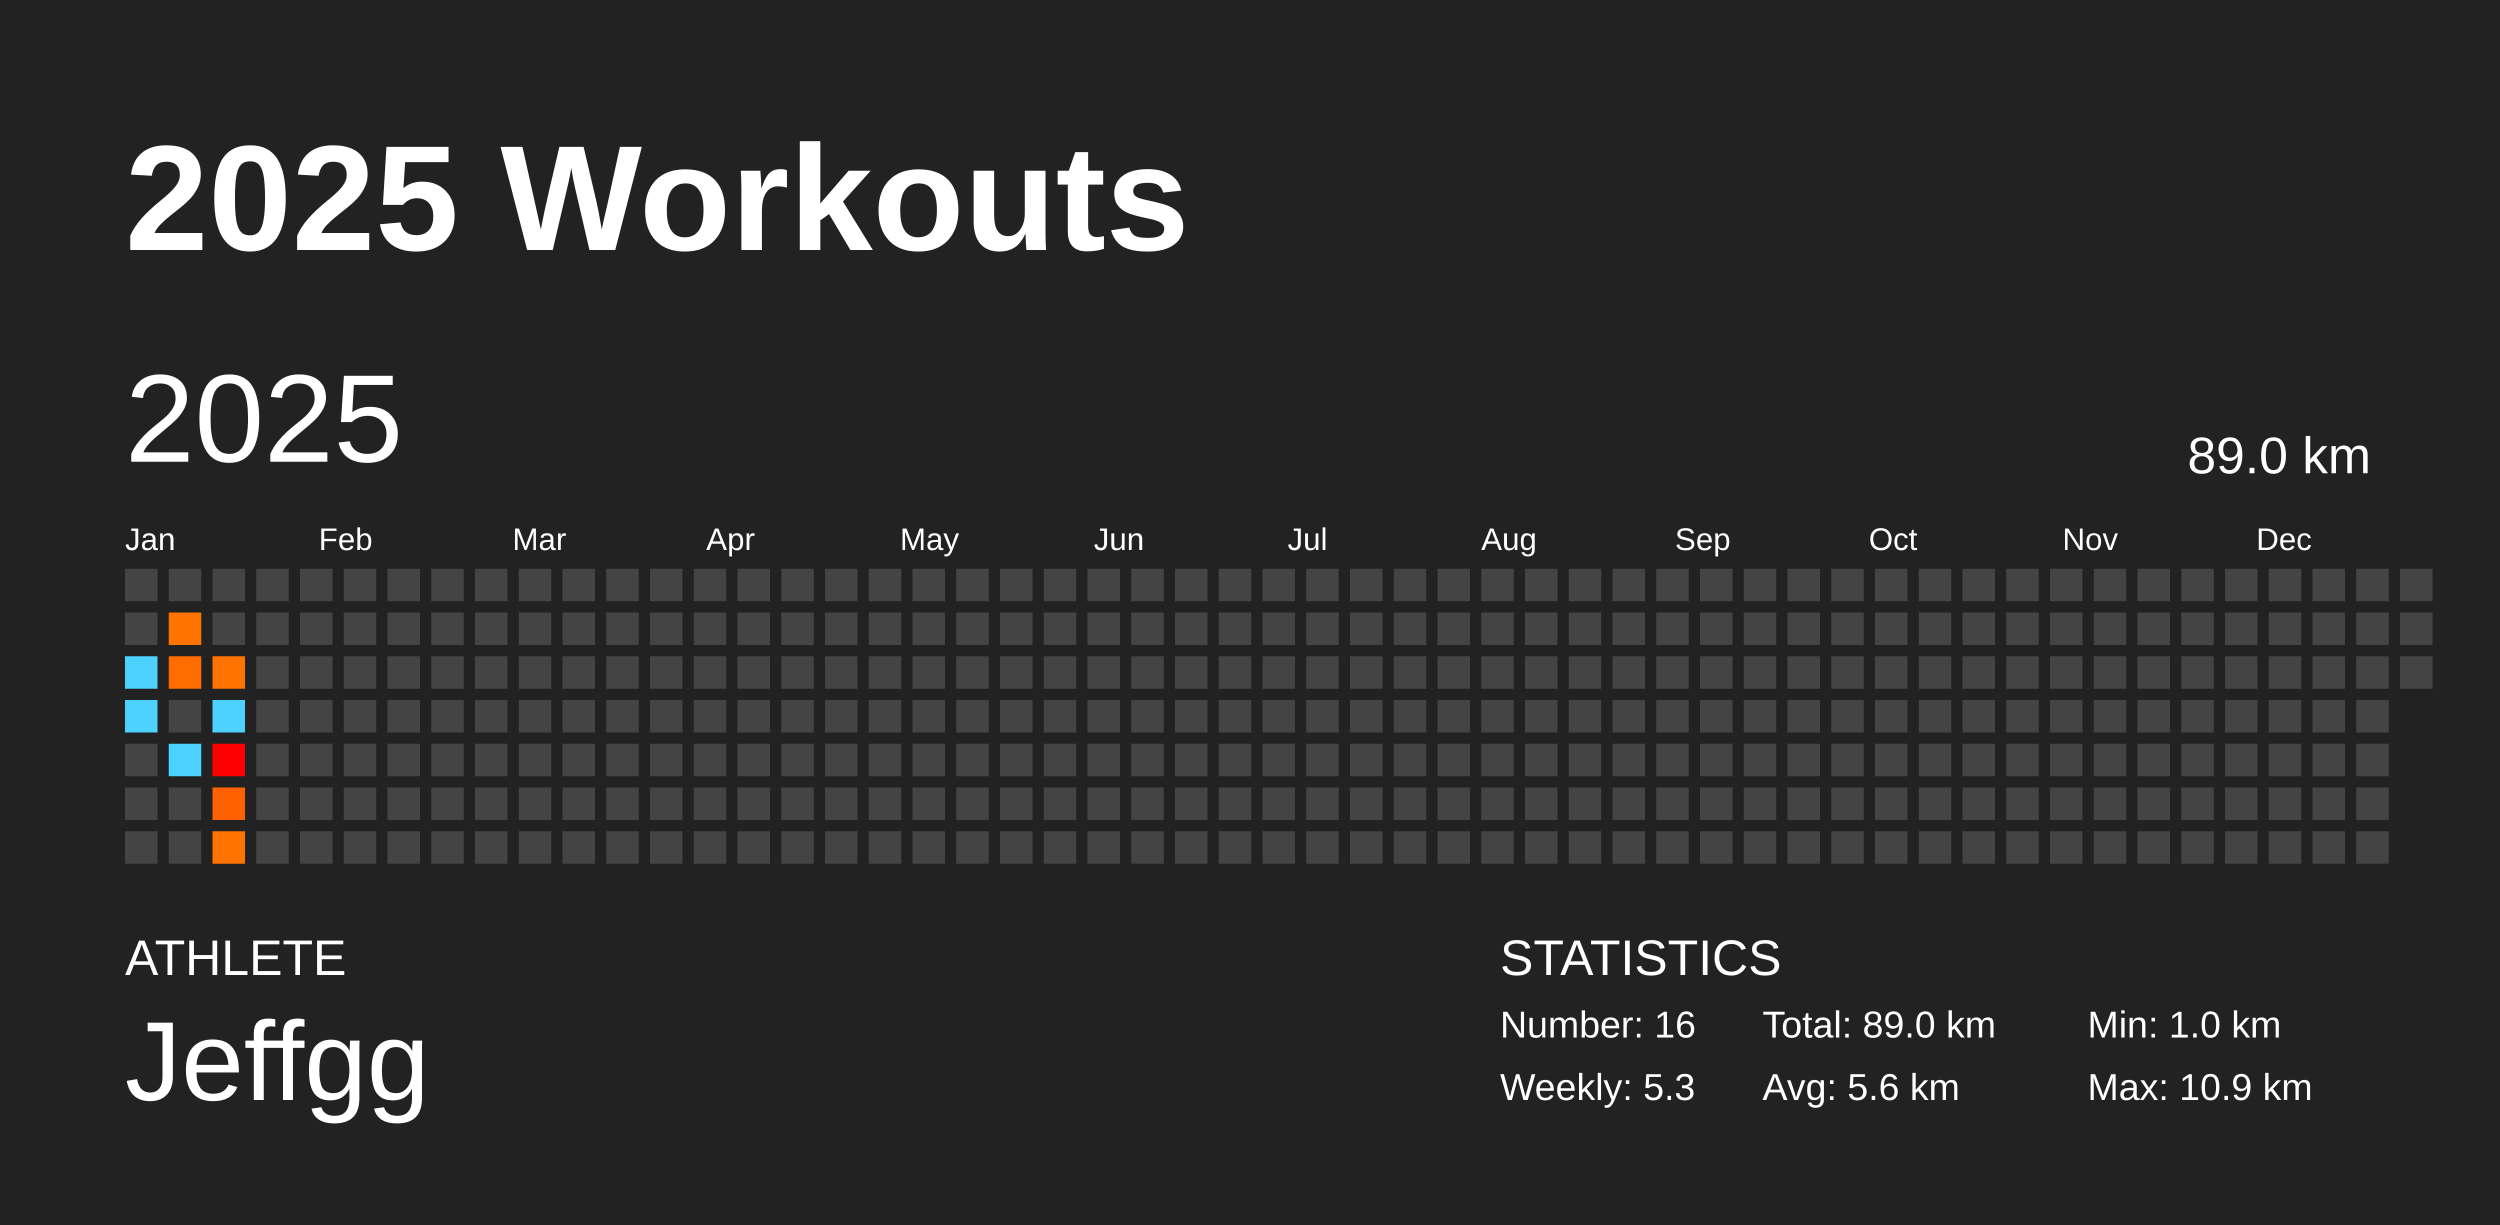
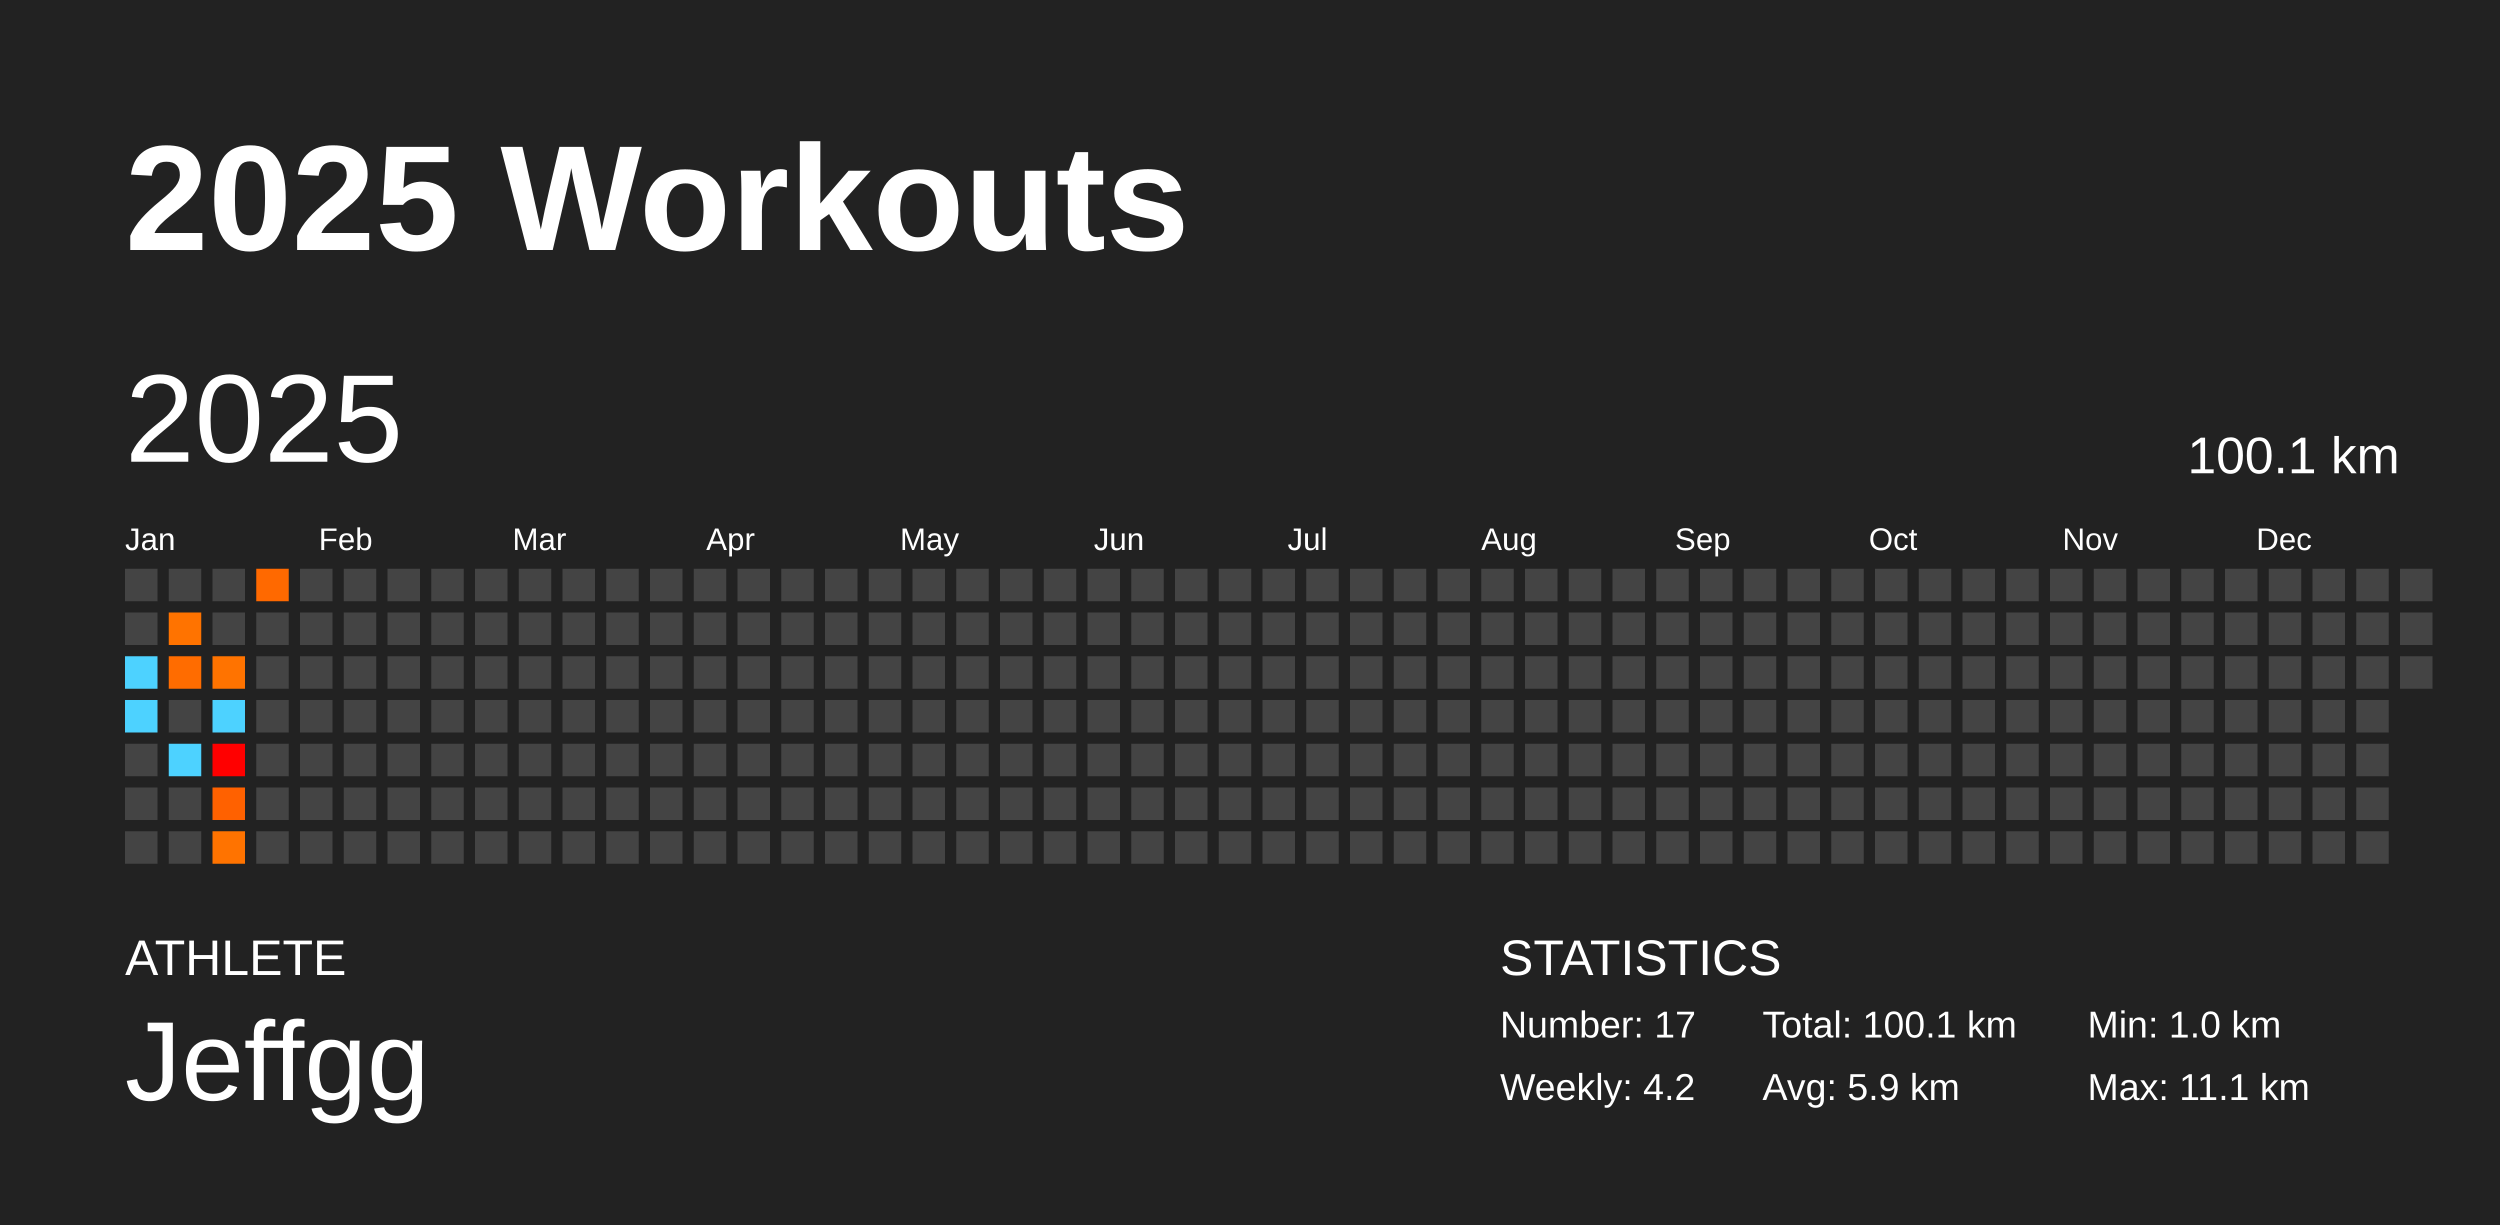
<svg xmlns="http://www.w3.org/2000/svg" baseProfile="full" height="98mm" version="1.1" viewBox="0,0,200,98" width="200mm">
  <defs />
  <rect fill="#222222" height="98" width="200" x="0" y="0" />
  <text fill="#FFFFFF" style="font-size:12px; font-family:Arial; font-weight:bold;" x="10" y="20">2025 Workouts</text>
  <text fill="#FFFFFF" style="font-size:4px; font-family:Arial" x="10" y="78">ATHLETE</text>
  <text fill="#FFFFFF" style="font-size:9px; font-family:Arial" x="10" y="88">Jeffgg</text>
  <text fill="#FFFFFF" style="font-size:4px; font-family:Arial" x="120" y="78">STATISTICS</text>
-   <text fill="#FFFFFF" style="font-size:3px; font-family:Arial" x="120" y="83">Number: 16</text>
-   <text fill="#FFFFFF" style="font-size:3px; font-family:Arial" x="120" y="88">Weekly: 5.3</text>
-   <text fill="#FFFFFF" style="font-size:3px; font-family:Arial" x="141" y="83">Total: 89.0 km</text>
-   <text fill="#FFFFFF" style="font-size:3px; font-family:Arial" x="141" y="88">Avg: 5.6 km</text>
+   <text fill="#FFFFFF" style="font-size:3px; font-family:Arial" x="120" y="83">Number: 17</text>
+   <text fill="#FFFFFF" style="font-size:3px; font-family:Arial" x="120" y="88">Weekly: 4.2</text>
+   <text fill="#FFFFFF" style="font-size:3px; font-family:Arial" x="141" y="83">Total: 100.1 km</text>
+   <text fill="#FFFFFF" style="font-size:3px; font-family:Arial" x="141" y="88">Avg: 5.9 km</text>
  <text fill="#FFFFFF" style="font-size:3px; font-family:Arial" x="167" y="83">Min: 1.0 km</text>
-   <text fill="#FFFFFF" style="font-size:3px; font-family:Arial" x="167" y="88">Max: 10.9 km</text>
+   <text fill="#FFFFFF" style="font-size:3px; font-family:Arial" x="167" y="88">Max: 11.1 km</text>
  <text dominant-baseline="hanging" fill="#FFFFFF" style="font-size:10.0px; font-family:Arial;" x="10" y="30">2025</text>
-   <text dominant-baseline="hanging" fill="#FFFFFF" style="font-size:4.125px; font-family:Arial;" x="175" y="35">89.0 km</text>
+   <text dominant-baseline="hanging" fill="#FFFFFF" style="font-size:4.125px; font-family:Arial;" x="175" y="35">100.1 km</text>
  <text fill="#FFFFFF" style="font-size:2.5px; font-family:Arial" x="10.0" y="44">Jan</text>
  <text fill="#FFFFFF" style="font-size:2.5px; font-family:Arial" x="25.5" y="44">Feb</text>
  <text fill="#FFFFFF" style="font-size:2.5px; font-family:Arial" x="41.0" y="44">Mar</text>
  <text fill="#FFFFFF" style="font-size:2.5px; font-family:Arial" x="56.5" y="44">Apr</text>
  <text fill="#FFFFFF" style="font-size:2.5px; font-family:Arial" x="72.0" y="44">May</text>
  <text fill="#FFFFFF" style="font-size:2.5px; font-family:Arial" x="87.5" y="44">Jun</text>
  <text fill="#FFFFFF" style="font-size:2.5px; font-family:Arial" x="103.0" y="44">Jul</text>
  <text fill="#FFFFFF" style="font-size:2.5px; font-family:Arial" x="118.5" y="44">Aug</text>
  <text fill="#FFFFFF" style="font-size:2.5px; font-family:Arial" x="134.0" y="44">Sep</text>
  <text fill="#FFFFFF" style="font-size:2.5px; font-family:Arial" x="149.5" y="44">Oct</text>
  <text fill="#FFFFFF" style="font-size:2.5px; font-family:Arial" x="165.0" y="44">Nov</text>
  <text fill="#FFFFFF" style="font-size:2.5px; font-family:Arial" x="180.5" y="44">Dec</text>
  <rect fill="#444444" height="2.6" width="2.6" x="10.0" y="45.5" />
  <rect fill="#444444" height="2.6" width="2.6" x="10.0" y="49.0" />
  <rect fill="#4dd2ff" height="2.6" width="2.6" x="10.0" y="52.5" />
  <rect fill="#4dd2ff" height="2.6" width="2.6" x="10.0" y="56.0" />
  <rect fill="#444444" height="2.6" width="2.6" x="10.0" y="59.5" />
  <rect fill="#444444" height="2.6" width="2.6" x="10.0" y="63.0" />
  <rect fill="#444444" height="2.6" width="2.6" x="10.0" y="66.5" />
  <rect fill="#444444" height="2.6" width="2.6" x="13.5" y="45.5" />
  <rect fill="#ff7300" height="2.6" width="2.6" x="13.5" y="49.0" />
  <rect fill="#ff6c00" height="2.6" width="2.6" x="13.5" y="52.5" />
  <rect fill="#444444" height="2.6" width="2.6" x="13.5" y="56.0" />
  <rect fill="#4dd2ff" height="2.6" width="2.6" x="13.5" y="59.5" />
  <rect fill="#444444" height="2.6" width="2.6" x="13.5" y="63.0" />
  <rect fill="#444444" height="2.6" width="2.6" x="13.5" y="66.5" />
  <rect fill="#444444" height="2.6" width="2.6" x="17.0" y="45.5" />
  <rect fill="#444444" height="2.6" width="2.6" x="17.0" y="49.0" />
  <rect fill="#ff7300" height="2.6" width="2.6" x="17.0" y="52.5" />
  <rect fill="#4dd2ff" height="2.6" width="2.6" x="17.0" y="56.0" />
  <rect fill="#ff0000" height="2.6" width="2.6" x="17.0" y="59.5" />
  <rect fill="#ff6100" height="2.6" width="2.6" x="17.0" y="63.0" />
  <rect fill="#ff7300" height="2.6" width="2.6" x="17.0" y="66.5" />
-   <rect fill="#444444" height="2.6" width="2.6" x="20.5" y="45.5" />
+   <rect fill="#ff6900" height="2.6" width="2.6" x="20.5" y="45.5" />
  <rect fill="#444444" height="2.6" width="2.6" x="20.5" y="49.0" />
  <rect fill="#444444" height="2.6" width="2.6" x="20.5" y="52.5" />
  <rect fill="#444444" height="2.6" width="2.6" x="20.5" y="56.0" />
  <rect fill="#444444" height="2.6" width="2.6" x="20.5" y="59.5" />
  <rect fill="#444444" height="2.6" width="2.6" x="20.5" y="63.0" />
  <rect fill="#444444" height="2.6" width="2.6" x="20.5" y="66.5" />
  <rect fill="#444444" height="2.6" width="2.6" x="24.0" y="45.5" />
  <rect fill="#444444" height="2.6" width="2.6" x="24.0" y="49.0" />
  <rect fill="#444444" height="2.6" width="2.6" x="24.0" y="52.5" />
  <rect fill="#444444" height="2.6" width="2.6" x="24.0" y="56.0" />
  <rect fill="#444444" height="2.6" width="2.6" x="24.0" y="59.5" />
  <rect fill="#444444" height="2.6" width="2.6" x="24.0" y="63.0" />
  <rect fill="#444444" height="2.6" width="2.6" x="24.0" y="66.5" />
  <rect fill="#444444" height="2.6" width="2.6" x="27.5" y="45.5" />
  <rect fill="#444444" height="2.6" width="2.6" x="27.5" y="49.0" />
  <rect fill="#444444" height="2.6" width="2.6" x="27.5" y="52.5" />
  <rect fill="#444444" height="2.6" width="2.6" x="27.5" y="56.0" />
  <rect fill="#444444" height="2.6" width="2.6" x="27.5" y="59.5" />
  <rect fill="#444444" height="2.6" width="2.6" x="27.5" y="63.0" />
  <rect fill="#444444" height="2.6" width="2.6" x="27.5" y="66.5" />
  <rect fill="#444444" height="2.6" width="2.6" x="31.0" y="45.5" />
  <rect fill="#444444" height="2.6" width="2.6" x="31.0" y="49.0" />
  <rect fill="#444444" height="2.6" width="2.6" x="31.0" y="52.5" />
  <rect fill="#444444" height="2.6" width="2.6" x="31.0" y="56.0" />
  <rect fill="#444444" height="2.6" width="2.6" x="31.0" y="59.5" />
  <rect fill="#444444" height="2.6" width="2.6" x="31.0" y="63.0" />
  <rect fill="#444444" height="2.6" width="2.6" x="31.0" y="66.5" />
  <rect fill="#444444" height="2.6" width="2.6" x="34.5" y="45.5" />
  <rect fill="#444444" height="2.6" width="2.6" x="34.5" y="49.0" />
  <rect fill="#444444" height="2.6" width="2.6" x="34.5" y="52.5" />
  <rect fill="#444444" height="2.6" width="2.6" x="34.5" y="56.0" />
  <rect fill="#444444" height="2.6" width="2.6" x="34.5" y="59.5" />
  <rect fill="#444444" height="2.6" width="2.6" x="34.5" y="63.0" />
  <rect fill="#444444" height="2.6" width="2.6" x="34.5" y="66.5" />
  <rect fill="#444444" height="2.6" width="2.6" x="38.0" y="45.5" />
  <rect fill="#444444" height="2.6" width="2.6" x="38.0" y="49.0" />
  <rect fill="#444444" height="2.6" width="2.6" x="38.0" y="52.5" />
  <rect fill="#444444" height="2.6" width="2.6" x="38.0" y="56.0" />
  <rect fill="#444444" height="2.6" width="2.6" x="38.0" y="59.5" />
  <rect fill="#444444" height="2.6" width="2.6" x="38.0" y="63.0" />
  <rect fill="#444444" height="2.6" width="2.6" x="38.0" y="66.5" />
  <rect fill="#444444" height="2.6" width="2.6" x="41.5" y="45.5" />
  <rect fill="#444444" height="2.6" width="2.6" x="41.5" y="49.0" />
  <rect fill="#444444" height="2.6" width="2.6" x="41.5" y="52.5" />
  <rect fill="#444444" height="2.6" width="2.6" x="41.5" y="56.0" />
  <rect fill="#444444" height="2.6" width="2.6" x="41.5" y="59.5" />
  <rect fill="#444444" height="2.6" width="2.6" x="41.5" y="63.0" />
  <rect fill="#444444" height="2.6" width="2.6" x="41.5" y="66.5" />
  <rect fill="#444444" height="2.6" width="2.6" x="45.0" y="45.5" />
  <rect fill="#444444" height="2.6" width="2.6" x="45.0" y="49.0" />
  <rect fill="#444444" height="2.6" width="2.6" x="45.0" y="52.5" />
  <rect fill="#444444" height="2.6" width="2.6" x="45.0" y="56.0" />
  <rect fill="#444444" height="2.6" width="2.6" x="45.0" y="59.5" />
  <rect fill="#444444" height="2.6" width="2.6" x="45.0" y="63.0" />
  <rect fill="#444444" height="2.6" width="2.6" x="45.0" y="66.5" />
  <rect fill="#444444" height="2.6" width="2.6" x="48.5" y="45.5" />
  <rect fill="#444444" height="2.6" width="2.6" x="48.5" y="49.0" />
  <rect fill="#444444" height="2.6" width="2.6" x="48.5" y="52.5" />
  <rect fill="#444444" height="2.6" width="2.6" x="48.5" y="56.0" />
  <rect fill="#444444" height="2.6" width="2.6" x="48.5" y="59.5" />
  <rect fill="#444444" height="2.6" width="2.6" x="48.5" y="63.0" />
  <rect fill="#444444" height="2.6" width="2.6" x="48.5" y="66.5" />
  <rect fill="#444444" height="2.6" width="2.6" x="52.0" y="45.5" />
  <rect fill="#444444" height="2.6" width="2.6" x="52.0" y="49.0" />
  <rect fill="#444444" height="2.6" width="2.6" x="52.0" y="52.5" />
  <rect fill="#444444" height="2.6" width="2.6" x="52.0" y="56.0" />
  <rect fill="#444444" height="2.6" width="2.6" x="52.0" y="59.5" />
  <rect fill="#444444" height="2.6" width="2.6" x="52.0" y="63.0" />
  <rect fill="#444444" height="2.6" width="2.6" x="52.0" y="66.5" />
  <rect fill="#444444" height="2.6" width="2.6" x="55.5" y="45.5" />
  <rect fill="#444444" height="2.6" width="2.6" x="55.5" y="49.0" />
  <rect fill="#444444" height="2.6" width="2.6" x="55.5" y="52.5" />
  <rect fill="#444444" height="2.6" width="2.6" x="55.5" y="56.0" />
  <rect fill="#444444" height="2.6" width="2.6" x="55.5" y="59.5" />
  <rect fill="#444444" height="2.6" width="2.6" x="55.5" y="63.0" />
  <rect fill="#444444" height="2.6" width="2.6" x="55.5" y="66.5" />
  <rect fill="#444444" height="2.6" width="2.6" x="59.0" y="45.5" />
  <rect fill="#444444" height="2.6" width="2.6" x="59.0" y="49.0" />
  <rect fill="#444444" height="2.6" width="2.6" x="59.0" y="52.5" />
  <rect fill="#444444" height="2.6" width="2.6" x="59.0" y="56.0" />
  <rect fill="#444444" height="2.6" width="2.6" x="59.0" y="59.5" />
  <rect fill="#444444" height="2.6" width="2.6" x="59.0" y="63.0" />
  <rect fill="#444444" height="2.6" width="2.6" x="59.0" y="66.5" />
  <rect fill="#444444" height="2.6" width="2.6" x="62.5" y="45.5" />
  <rect fill="#444444" height="2.6" width="2.6" x="62.5" y="49.0" />
  <rect fill="#444444" height="2.6" width="2.6" x="62.5" y="52.5" />
  <rect fill="#444444" height="2.6" width="2.6" x="62.5" y="56.0" />
  <rect fill="#444444" height="2.6" width="2.6" x="62.5" y="59.5" />
  <rect fill="#444444" height="2.6" width="2.6" x="62.5" y="63.0" />
  <rect fill="#444444" height="2.6" width="2.6" x="62.5" y="66.5" />
  <rect fill="#444444" height="2.6" width="2.6" x="66.0" y="45.5" />
  <rect fill="#444444" height="2.6" width="2.6" x="66.0" y="49.0" />
  <rect fill="#444444" height="2.6" width="2.6" x="66.0" y="52.5" />
  <rect fill="#444444" height="2.6" width="2.6" x="66.0" y="56.0" />
  <rect fill="#444444" height="2.6" width="2.6" x="66.0" y="59.5" />
  <rect fill="#444444" height="2.6" width="2.6" x="66.0" y="63.0" />
  <rect fill="#444444" height="2.6" width="2.6" x="66.0" y="66.5" />
  <rect fill="#444444" height="2.6" width="2.6" x="69.5" y="45.5" />
  <rect fill="#444444" height="2.6" width="2.6" x="69.5" y="49.0" />
  <rect fill="#444444" height="2.6" width="2.6" x="69.5" y="52.5" />
  <rect fill="#444444" height="2.6" width="2.6" x="69.5" y="56.0" />
  <rect fill="#444444" height="2.6" width="2.6" x="69.5" y="59.5" />
  <rect fill="#444444" height="2.6" width="2.6" x="69.5" y="63.0" />
  <rect fill="#444444" height="2.6" width="2.6" x="69.5" y="66.5" />
  <rect fill="#444444" height="2.6" width="2.6" x="73.0" y="45.5" />
  <rect fill="#444444" height="2.6" width="2.6" x="73.0" y="49.0" />
  <rect fill="#444444" height="2.6" width="2.6" x="73.0" y="52.5" />
  <rect fill="#444444" height="2.6" width="2.6" x="73.0" y="56.0" />
  <rect fill="#444444" height="2.6" width="2.6" x="73.0" y="59.5" />
  <rect fill="#444444" height="2.6" width="2.6" x="73.0" y="63.0" />
  <rect fill="#444444" height="2.6" width="2.6" x="73.0" y="66.5" />
  <rect fill="#444444" height="2.6" width="2.6" x="76.5" y="45.5" />
  <rect fill="#444444" height="2.6" width="2.6" x="76.5" y="49.0" />
  <rect fill="#444444" height="2.6" width="2.6" x="76.5" y="52.5" />
  <rect fill="#444444" height="2.6" width="2.6" x="76.5" y="56.0" />
  <rect fill="#444444" height="2.6" width="2.6" x="76.5" y="59.5" />
  <rect fill="#444444" height="2.6" width="2.6" x="76.5" y="63.0" />
  <rect fill="#444444" height="2.6" width="2.6" x="76.5" y="66.5" />
  <rect fill="#444444" height="2.6" width="2.6" x="80.0" y="45.5" />
  <rect fill="#444444" height="2.6" width="2.6" x="80.0" y="49.0" />
  <rect fill="#444444" height="2.6" width="2.6" x="80.0" y="52.5" />
  <rect fill="#444444" height="2.6" width="2.6" x="80.0" y="56.0" />
  <rect fill="#444444" height="2.6" width="2.6" x="80.0" y="59.5" />
  <rect fill="#444444" height="2.6" width="2.6" x="80.0" y="63.0" />
  <rect fill="#444444" height="2.6" width="2.6" x="80.0" y="66.5" />
  <rect fill="#444444" height="2.6" width="2.6" x="83.5" y="45.5" />
  <rect fill="#444444" height="2.6" width="2.6" x="83.5" y="49.0" />
  <rect fill="#444444" height="2.6" width="2.6" x="83.5" y="52.5" />
  <rect fill="#444444" height="2.6" width="2.6" x="83.5" y="56.0" />
  <rect fill="#444444" height="2.6" width="2.6" x="83.5" y="59.5" />
  <rect fill="#444444" height="2.6" width="2.6" x="83.5" y="63.0" />
  <rect fill="#444444" height="2.6" width="2.6" x="83.5" y="66.5" />
  <rect fill="#444444" height="2.6" width="2.6" x="87.0" y="45.5" />
  <rect fill="#444444" height="2.6" width="2.6" x="87.0" y="49.0" />
  <rect fill="#444444" height="2.6" width="2.6" x="87.0" y="52.5" />
  <rect fill="#444444" height="2.6" width="2.6" x="87.0" y="56.0" />
  <rect fill="#444444" height="2.6" width="2.6" x="87.0" y="59.5" />
  <rect fill="#444444" height="2.6" width="2.6" x="87.0" y="63.0" />
  <rect fill="#444444" height="2.6" width="2.6" x="87.0" y="66.5" />
  <rect fill="#444444" height="2.6" width="2.6" x="90.5" y="45.5" />
  <rect fill="#444444" height="2.6" width="2.6" x="90.5" y="49.0" />
  <rect fill="#444444" height="2.6" width="2.6" x="90.5" y="52.5" />
  <rect fill="#444444" height="2.6" width="2.6" x="90.5" y="56.0" />
  <rect fill="#444444" height="2.6" width="2.6" x="90.5" y="59.5" />
  <rect fill="#444444" height="2.6" width="2.6" x="90.5" y="63.0" />
  <rect fill="#444444" height="2.6" width="2.6" x="90.5" y="66.5" />
  <rect fill="#444444" height="2.6" width="2.6" x="94.0" y="45.5" />
  <rect fill="#444444" height="2.6" width="2.6" x="94.0" y="49.0" />
  <rect fill="#444444" height="2.6" width="2.6" x="94.0" y="52.5" />
  <rect fill="#444444" height="2.6" width="2.6" x="94.0" y="56.0" />
  <rect fill="#444444" height="2.6" width="2.6" x="94.0" y="59.5" />
  <rect fill="#444444" height="2.6" width="2.6" x="94.0" y="63.0" />
  <rect fill="#444444" height="2.6" width="2.6" x="94.0" y="66.5" />
  <rect fill="#444444" height="2.6" width="2.6" x="97.5" y="45.5" />
  <rect fill="#444444" height="2.6" width="2.6" x="97.5" y="49.0" />
  <rect fill="#444444" height="2.6" width="2.6" x="97.5" y="52.5" />
  <rect fill="#444444" height="2.6" width="2.6" x="97.5" y="56.0" />
  <rect fill="#444444" height="2.6" width="2.6" x="97.5" y="59.5" />
  <rect fill="#444444" height="2.6" width="2.6" x="97.5" y="63.0" />
  <rect fill="#444444" height="2.6" width="2.6" x="97.5" y="66.5" />
  <rect fill="#444444" height="2.6" width="2.6" x="101.0" y="45.5" />
  <rect fill="#444444" height="2.6" width="2.6" x="101.0" y="49.0" />
  <rect fill="#444444" height="2.6" width="2.6" x="101.0" y="52.5" />
  <rect fill="#444444" height="2.6" width="2.6" x="101.0" y="56.0" />
  <rect fill="#444444" height="2.6" width="2.6" x="101.0" y="59.5" />
  <rect fill="#444444" height="2.6" width="2.6" x="101.0" y="63.0" />
  <rect fill="#444444" height="2.6" width="2.6" x="101.0" y="66.5" />
  <rect fill="#444444" height="2.6" width="2.6" x="104.5" y="45.5" />
  <rect fill="#444444" height="2.6" width="2.6" x="104.5" y="49.0" />
  <rect fill="#444444" height="2.6" width="2.6" x="104.5" y="52.5" />
  <rect fill="#444444" height="2.6" width="2.6" x="104.5" y="56.0" />
  <rect fill="#444444" height="2.6" width="2.6" x="104.5" y="59.5" />
  <rect fill="#444444" height="2.6" width="2.6" x="104.5" y="63.0" />
  <rect fill="#444444" height="2.6" width="2.6" x="104.5" y="66.5" />
  <rect fill="#444444" height="2.6" width="2.6" x="108.0" y="45.5" />
  <rect fill="#444444" height="2.6" width="2.6" x="108.0" y="49.0" />
  <rect fill="#444444" height="2.6" width="2.6" x="108.0" y="52.5" />
  <rect fill="#444444" height="2.6" width="2.6" x="108.0" y="56.0" />
  <rect fill="#444444" height="2.6" width="2.6" x="108.0" y="59.5" />
  <rect fill="#444444" height="2.6" width="2.6" x="108.0" y="63.0" />
  <rect fill="#444444" height="2.6" width="2.6" x="108.0" y="66.5" />
  <rect fill="#444444" height="2.6" width="2.6" x="111.5" y="45.5" />
  <rect fill="#444444" height="2.6" width="2.6" x="111.5" y="49.0" />
  <rect fill="#444444" height="2.6" width="2.6" x="111.5" y="52.5" />
  <rect fill="#444444" height="2.6" width="2.6" x="111.5" y="56.0" />
  <rect fill="#444444" height="2.6" width="2.6" x="111.5" y="59.5" />
  <rect fill="#444444" height="2.6" width="2.6" x="111.5" y="63.0" />
  <rect fill="#444444" height="2.6" width="2.6" x="111.5" y="66.5" />
  <rect fill="#444444" height="2.6" width="2.6" x="115.0" y="45.5" />
  <rect fill="#444444" height="2.6" width="2.6" x="115.0" y="49.0" />
  <rect fill="#444444" height="2.6" width="2.6" x="115.0" y="52.5" />
  <rect fill="#444444" height="2.6" width="2.6" x="115.0" y="56.0" />
  <rect fill="#444444" height="2.6" width="2.6" x="115.0" y="59.5" />
  <rect fill="#444444" height="2.6" width="2.6" x="115.0" y="63.0" />
  <rect fill="#444444" height="2.6" width="2.6" x="115.0" y="66.5" />
  <rect fill="#444444" height="2.6" width="2.6" x="118.5" y="45.5" />
  <rect fill="#444444" height="2.6" width="2.6" x="118.5" y="49.0" />
  <rect fill="#444444" height="2.6" width="2.6" x="118.5" y="52.5" />
  <rect fill="#444444" height="2.6" width="2.6" x="118.5" y="56.0" />
  <rect fill="#444444" height="2.6" width="2.6" x="118.5" y="59.5" />
  <rect fill="#444444" height="2.6" width="2.6" x="118.5" y="63.0" />
  <rect fill="#444444" height="2.6" width="2.6" x="118.5" y="66.5" />
  <rect fill="#444444" height="2.6" width="2.6" x="122.0" y="45.5" />
  <rect fill="#444444" height="2.6" width="2.6" x="122.0" y="49.0" />
  <rect fill="#444444" height="2.6" width="2.6" x="122.0" y="52.5" />
  <rect fill="#444444" height="2.6" width="2.6" x="122.0" y="56.0" />
  <rect fill="#444444" height="2.6" width="2.6" x="122.0" y="59.5" />
  <rect fill="#444444" height="2.6" width="2.6" x="122.0" y="63.0" />
  <rect fill="#444444" height="2.6" width="2.6" x="122.0" y="66.5" />
  <rect fill="#444444" height="2.6" width="2.6" x="125.5" y="45.5" />
  <rect fill="#444444" height="2.6" width="2.6" x="125.5" y="49.0" />
  <rect fill="#444444" height="2.6" width="2.6" x="125.5" y="52.5" />
  <rect fill="#444444" height="2.6" width="2.6" x="125.5" y="56.0" />
  <rect fill="#444444" height="2.6" width="2.6" x="125.5" y="59.5" />
  <rect fill="#444444" height="2.6" width="2.6" x="125.5" y="63.0" />
  <rect fill="#444444" height="2.6" width="2.6" x="125.5" y="66.5" />
  <rect fill="#444444" height="2.6" width="2.6" x="129.0" y="45.5" />
  <rect fill="#444444" height="2.6" width="2.6" x="129.0" y="49.0" />
  <rect fill="#444444" height="2.6" width="2.6" x="129.0" y="52.5" />
  <rect fill="#444444" height="2.6" width="2.6" x="129.0" y="56.0" />
  <rect fill="#444444" height="2.6" width="2.6" x="129.0" y="59.5" />
  <rect fill="#444444" height="2.6" width="2.6" x="129.0" y="63.0" />
  <rect fill="#444444" height="2.6" width="2.6" x="129.0" y="66.5" />
  <rect fill="#444444" height="2.6" width="2.6" x="132.5" y="45.5" />
  <rect fill="#444444" height="2.6" width="2.6" x="132.5" y="49.0" />
  <rect fill="#444444" height="2.6" width="2.6" x="132.5" y="52.5" />
  <rect fill="#444444" height="2.6" width="2.6" x="132.5" y="56.0" />
  <rect fill="#444444" height="2.6" width="2.6" x="132.5" y="59.5" />
  <rect fill="#444444" height="2.6" width="2.6" x="132.5" y="63.0" />
  <rect fill="#444444" height="2.6" width="2.6" x="132.5" y="66.5" />
  <rect fill="#444444" height="2.6" width="2.6" x="136.0" y="45.5" />
  <rect fill="#444444" height="2.6" width="2.6" x="136.0" y="49.0" />
  <rect fill="#444444" height="2.6" width="2.6" x="136.0" y="52.5" />
  <rect fill="#444444" height="2.6" width="2.6" x="136.0" y="56.0" />
  <rect fill="#444444" height="2.6" width="2.6" x="136.0" y="59.5" />
  <rect fill="#444444" height="2.6" width="2.6" x="136.0" y="63.0" />
  <rect fill="#444444" height="2.6" width="2.6" x="136.0" y="66.5" />
  <rect fill="#444444" height="2.6" width="2.6" x="139.5" y="45.5" />
  <rect fill="#444444" height="2.6" width="2.6" x="139.5" y="49.0" />
  <rect fill="#444444" height="2.6" width="2.6" x="139.5" y="52.5" />
  <rect fill="#444444" height="2.6" width="2.6" x="139.5" y="56.0" />
  <rect fill="#444444" height="2.6" width="2.6" x="139.5" y="59.5" />
  <rect fill="#444444" height="2.6" width="2.6" x="139.5" y="63.0" />
  <rect fill="#444444" height="2.6" width="2.6" x="139.5" y="66.5" />
  <rect fill="#444444" height="2.6" width="2.6" x="143.0" y="45.5" />
  <rect fill="#444444" height="2.6" width="2.6" x="143.0" y="49.0" />
  <rect fill="#444444" height="2.6" width="2.6" x="143.0" y="52.5" />
  <rect fill="#444444" height="2.6" width="2.6" x="143.0" y="56.0" />
  <rect fill="#444444" height="2.6" width="2.6" x="143.0" y="59.5" />
  <rect fill="#444444" height="2.6" width="2.6" x="143.0" y="63.0" />
  <rect fill="#444444" height="2.6" width="2.6" x="143.0" y="66.5" />
  <rect fill="#444444" height="2.6" width="2.6" x="146.5" y="45.5" />
  <rect fill="#444444" height="2.6" width="2.6" x="146.5" y="49.0" />
  <rect fill="#444444" height="2.6" width="2.6" x="146.5" y="52.5" />
  <rect fill="#444444" height="2.6" width="2.6" x="146.5" y="56.0" />
  <rect fill="#444444" height="2.6" width="2.6" x="146.5" y="59.5" />
  <rect fill="#444444" height="2.6" width="2.6" x="146.5" y="63.0" />
  <rect fill="#444444" height="2.6" width="2.6" x="146.5" y="66.5" />
  <rect fill="#444444" height="2.6" width="2.6" x="150.0" y="45.5" />
  <rect fill="#444444" height="2.6" width="2.6" x="150.0" y="49.0" />
  <rect fill="#444444" height="2.6" width="2.6" x="150.0" y="52.5" />
  <rect fill="#444444" height="2.6" width="2.6" x="150.0" y="56.0" />
  <rect fill="#444444" height="2.6" width="2.6" x="150.0" y="59.5" />
  <rect fill="#444444" height="2.6" width="2.6" x="150.0" y="63.0" />
  <rect fill="#444444" height="2.6" width="2.6" x="150.0" y="66.5" />
  <rect fill="#444444" height="2.6" width="2.6" x="153.5" y="45.5" />
  <rect fill="#444444" height="2.6" width="2.6" x="153.5" y="49.0" />
  <rect fill="#444444" height="2.6" width="2.6" x="153.5" y="52.5" />
  <rect fill="#444444" height="2.6" width="2.6" x="153.5" y="56.0" />
  <rect fill="#444444" height="2.6" width="2.6" x="153.5" y="59.5" />
  <rect fill="#444444" height="2.6" width="2.6" x="153.5" y="63.0" />
  <rect fill="#444444" height="2.6" width="2.6" x="153.5" y="66.5" />
  <rect fill="#444444" height="2.6" width="2.6" x="157.0" y="45.5" />
  <rect fill="#444444" height="2.6" width="2.6" x="157.0" y="49.0" />
  <rect fill="#444444" height="2.6" width="2.6" x="157.0" y="52.5" />
  <rect fill="#444444" height="2.6" width="2.6" x="157.0" y="56.0" />
  <rect fill="#444444" height="2.6" width="2.6" x="157.0" y="59.5" />
  <rect fill="#444444" height="2.6" width="2.6" x="157.0" y="63.0" />
  <rect fill="#444444" height="2.6" width="2.6" x="157.0" y="66.5" />
  <rect fill="#444444" height="2.6" width="2.6" x="160.5" y="45.5" />
  <rect fill="#444444" height="2.6" width="2.6" x="160.5" y="49.0" />
  <rect fill="#444444" height="2.6" width="2.6" x="160.5" y="52.5" />
  <rect fill="#444444" height="2.6" width="2.6" x="160.5" y="56.0" />
  <rect fill="#444444" height="2.6" width="2.6" x="160.5" y="59.5" />
  <rect fill="#444444" height="2.6" width="2.6" x="160.5" y="63.0" />
  <rect fill="#444444" height="2.6" width="2.6" x="160.5" y="66.5" />
  <rect fill="#444444" height="2.6" width="2.6" x="164.0" y="45.5" />
  <rect fill="#444444" height="2.6" width="2.6" x="164.0" y="49.0" />
  <rect fill="#444444" height="2.6" width="2.6" x="164.0" y="52.5" />
  <rect fill="#444444" height="2.6" width="2.6" x="164.0" y="56.0" />
  <rect fill="#444444" height="2.6" width="2.6" x="164.0" y="59.5" />
  <rect fill="#444444" height="2.6" width="2.6" x="164.0" y="63.0" />
  <rect fill="#444444" height="2.6" width="2.6" x="164.0" y="66.5" />
  <rect fill="#444444" height="2.6" width="2.6" x="167.5" y="45.5" />
  <rect fill="#444444" height="2.6" width="2.6" x="167.5" y="49.0" />
  <rect fill="#444444" height="2.6" width="2.6" x="167.5" y="52.5" />
  <rect fill="#444444" height="2.6" width="2.6" x="167.5" y="56.0" />
  <rect fill="#444444" height="2.6" width="2.6" x="167.5" y="59.5" />
  <rect fill="#444444" height="2.6" width="2.6" x="167.5" y="63.0" />
  <rect fill="#444444" height="2.6" width="2.6" x="167.5" y="66.5" />
  <rect fill="#444444" height="2.6" width="2.6" x="171.0" y="45.5" />
  <rect fill="#444444" height="2.6" width="2.6" x="171.0" y="49.0" />
  <rect fill="#444444" height="2.6" width="2.6" x="171.0" y="52.5" />
  <rect fill="#444444" height="2.6" width="2.6" x="171.0" y="56.0" />
  <rect fill="#444444" height="2.6" width="2.6" x="171.0" y="59.5" />
  <rect fill="#444444" height="2.6" width="2.6" x="171.0" y="63.0" />
  <rect fill="#444444" height="2.6" width="2.6" x="171.0" y="66.5" />
  <rect fill="#444444" height="2.6" width="2.6" x="174.5" y="45.5" />
  <rect fill="#444444" height="2.6" width="2.6" x="174.5" y="49.0" />
  <rect fill="#444444" height="2.6" width="2.6" x="174.5" y="52.5" />
  <rect fill="#444444" height="2.6" width="2.6" x="174.5" y="56.0" />
  <rect fill="#444444" height="2.6" width="2.6" x="174.5" y="59.5" />
  <rect fill="#444444" height="2.6" width="2.6" x="174.5" y="63.0" />
  <rect fill="#444444" height="2.6" width="2.6" x="174.5" y="66.5" />
  <rect fill="#444444" height="2.6" width="2.6" x="178.0" y="45.5" />
  <rect fill="#444444" height="2.6" width="2.6" x="178.0" y="49.0" />
  <rect fill="#444444" height="2.6" width="2.6" x="178.0" y="52.5" />
  <rect fill="#444444" height="2.6" width="2.6" x="178.0" y="56.0" />
  <rect fill="#444444" height="2.6" width="2.6" x="178.0" y="59.5" />
  <rect fill="#444444" height="2.6" width="2.6" x="178.0" y="63.0" />
  <rect fill="#444444" height="2.6" width="2.6" x="178.0" y="66.5" />
  <rect fill="#444444" height="2.6" width="2.6" x="181.5" y="45.5" />
  <rect fill="#444444" height="2.6" width="2.6" x="181.5" y="49.0" />
  <rect fill="#444444" height="2.6" width="2.6" x="181.5" y="52.5" />
  <rect fill="#444444" height="2.6" width="2.6" x="181.5" y="56.0" />
  <rect fill="#444444" height="2.6" width="2.6" x="181.5" y="59.5" />
  <rect fill="#444444" height="2.6" width="2.6" x="181.5" y="63.0" />
  <rect fill="#444444" height="2.6" width="2.6" x="181.5" y="66.5" />
  <rect fill="#444444" height="2.6" width="2.6" x="185.0" y="45.5" />
  <rect fill="#444444" height="2.6" width="2.6" x="185.0" y="49.0" />
  <rect fill="#444444" height="2.6" width="2.6" x="185.0" y="52.5" />
  <rect fill="#444444" height="2.6" width="2.6" x="185.0" y="56.0" />
  <rect fill="#444444" height="2.6" width="2.6" x="185.0" y="59.5" />
  <rect fill="#444444" height="2.6" width="2.6" x="185.0" y="63.0" />
  <rect fill="#444444" height="2.6" width="2.6" x="185.0" y="66.5" />
  <rect fill="#444444" height="2.6" width="2.6" x="188.5" y="45.5" />
  <rect fill="#444444" height="2.6" width="2.6" x="188.5" y="49.0" />
  <rect fill="#444444" height="2.6" width="2.6" x="188.5" y="52.5" />
  <rect fill="#444444" height="2.6" width="2.6" x="188.5" y="56.0" />
  <rect fill="#444444" height="2.6" width="2.6" x="188.5" y="59.5" />
  <rect fill="#444444" height="2.6" width="2.6" x="188.5" y="63.0" />
  <rect fill="#444444" height="2.6" width="2.6" x="188.5" y="66.5" />
  <rect fill="#444444" height="2.6" width="2.6" x="192.0" y="45.5" />
  <rect fill="#444444" height="2.6" width="2.6" x="192.0" y="49.0" />
  <rect fill="#444444" height="2.6" width="2.6" x="192.0" y="52.5" />
</svg>
